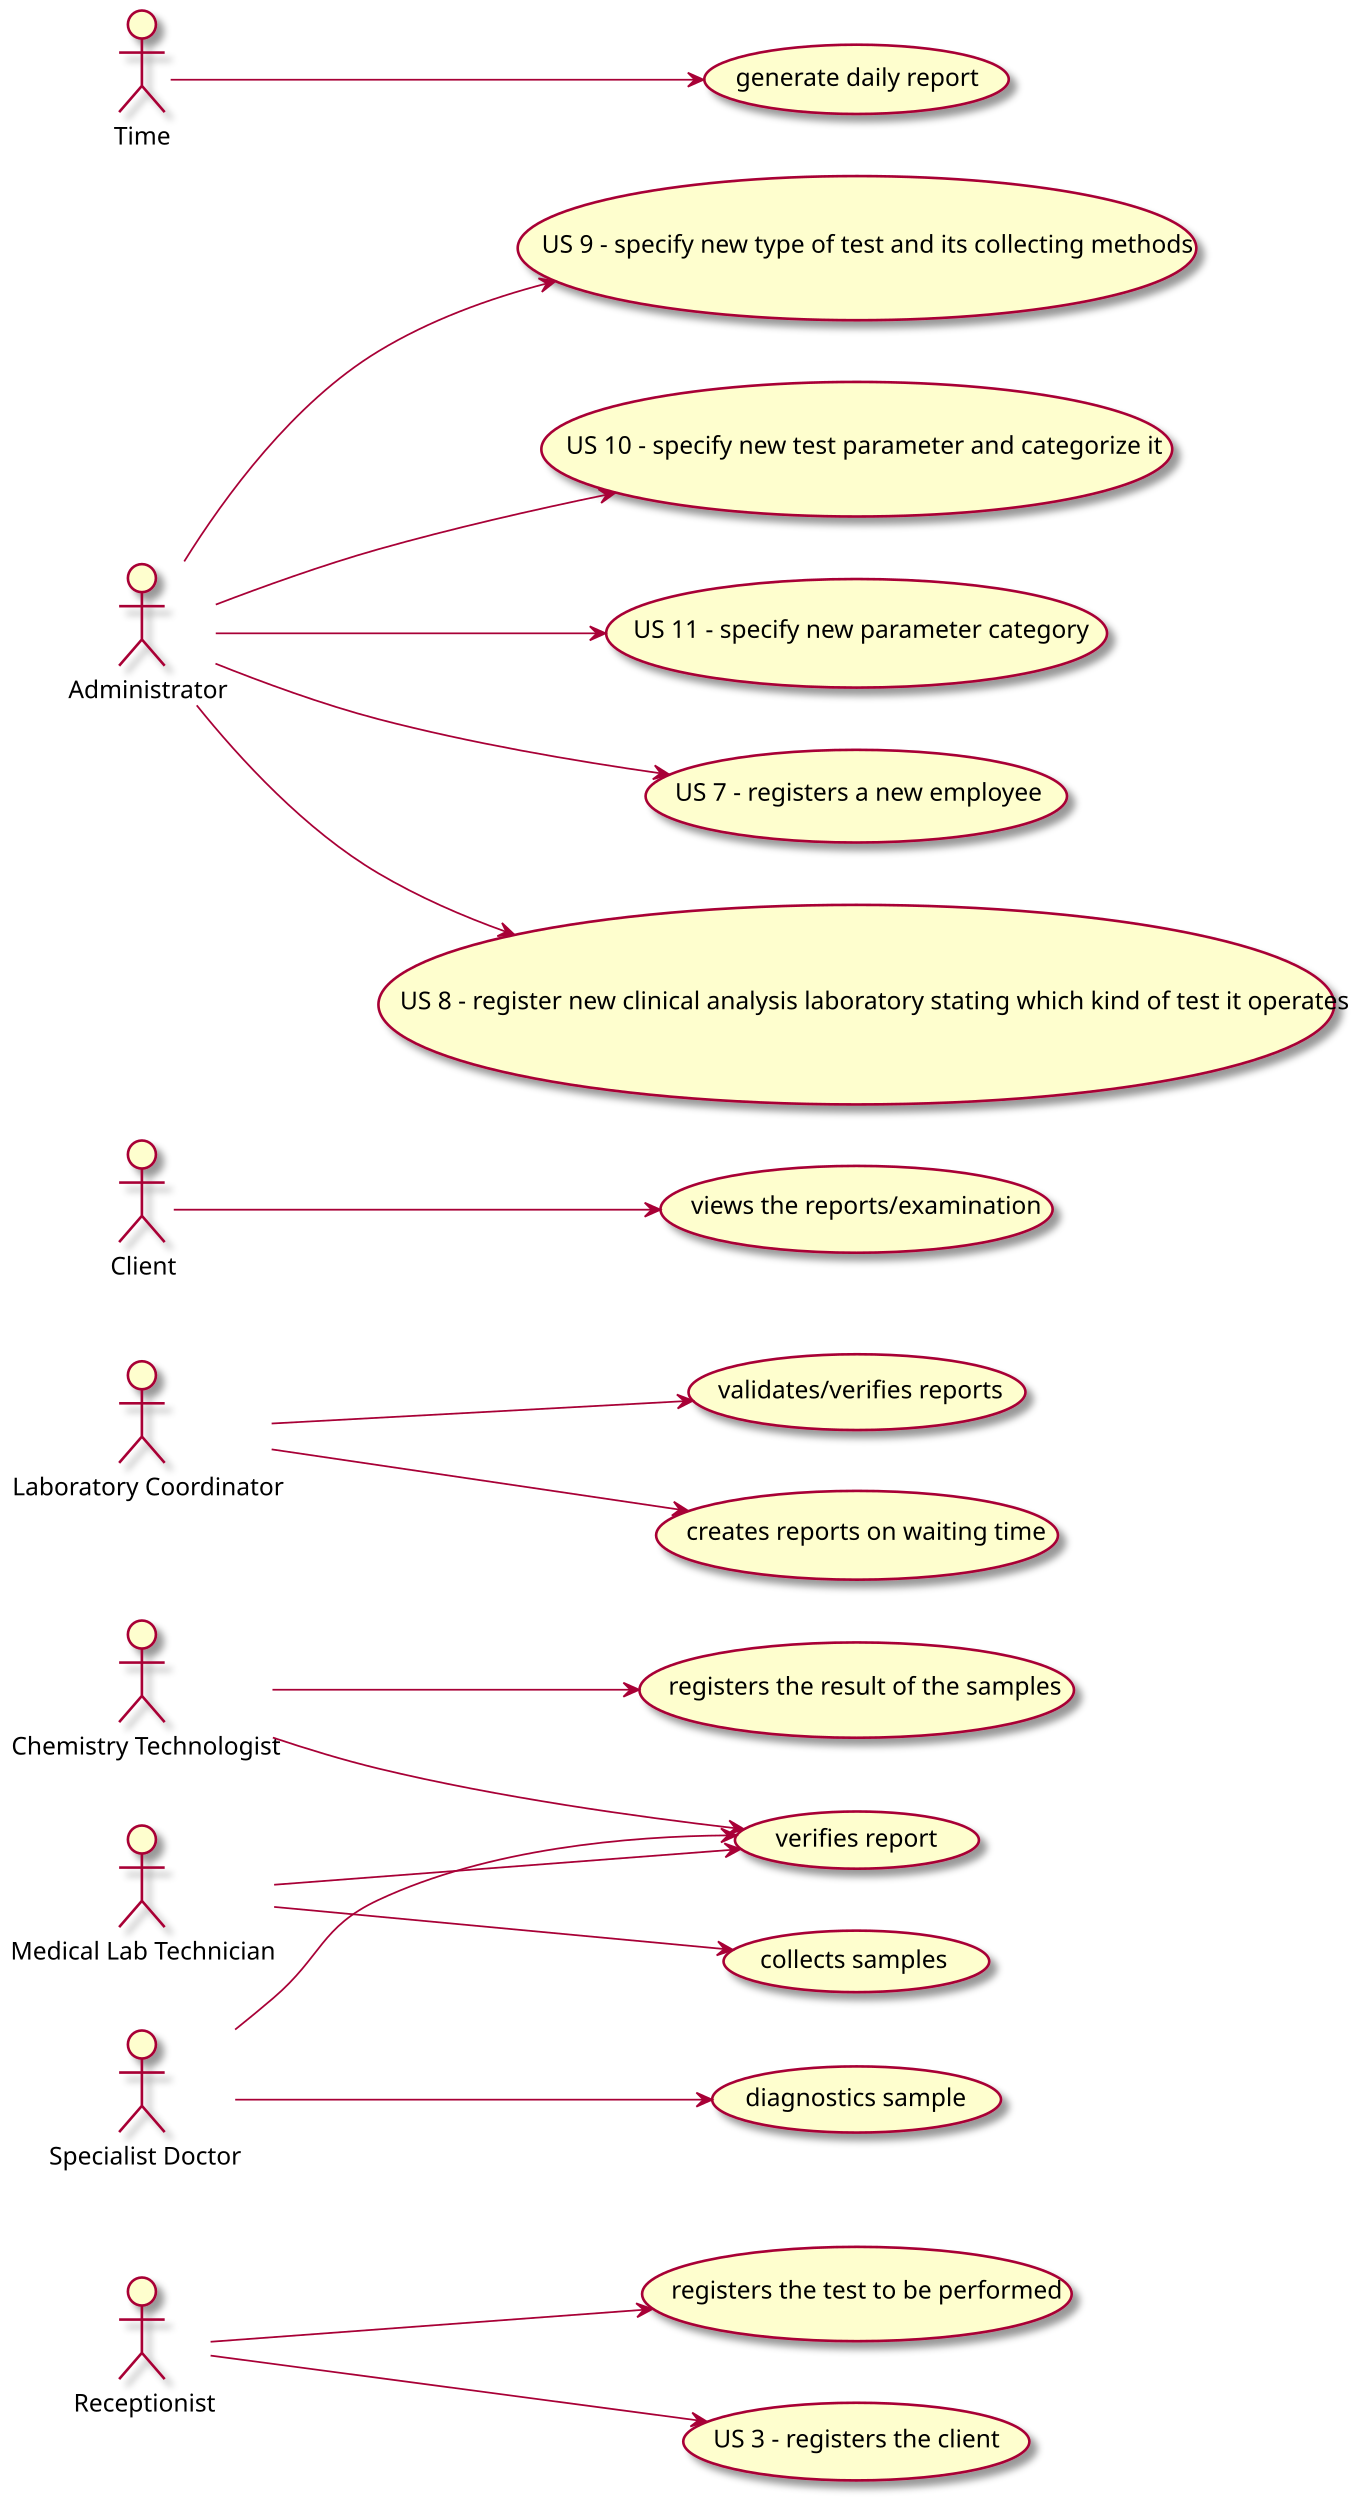
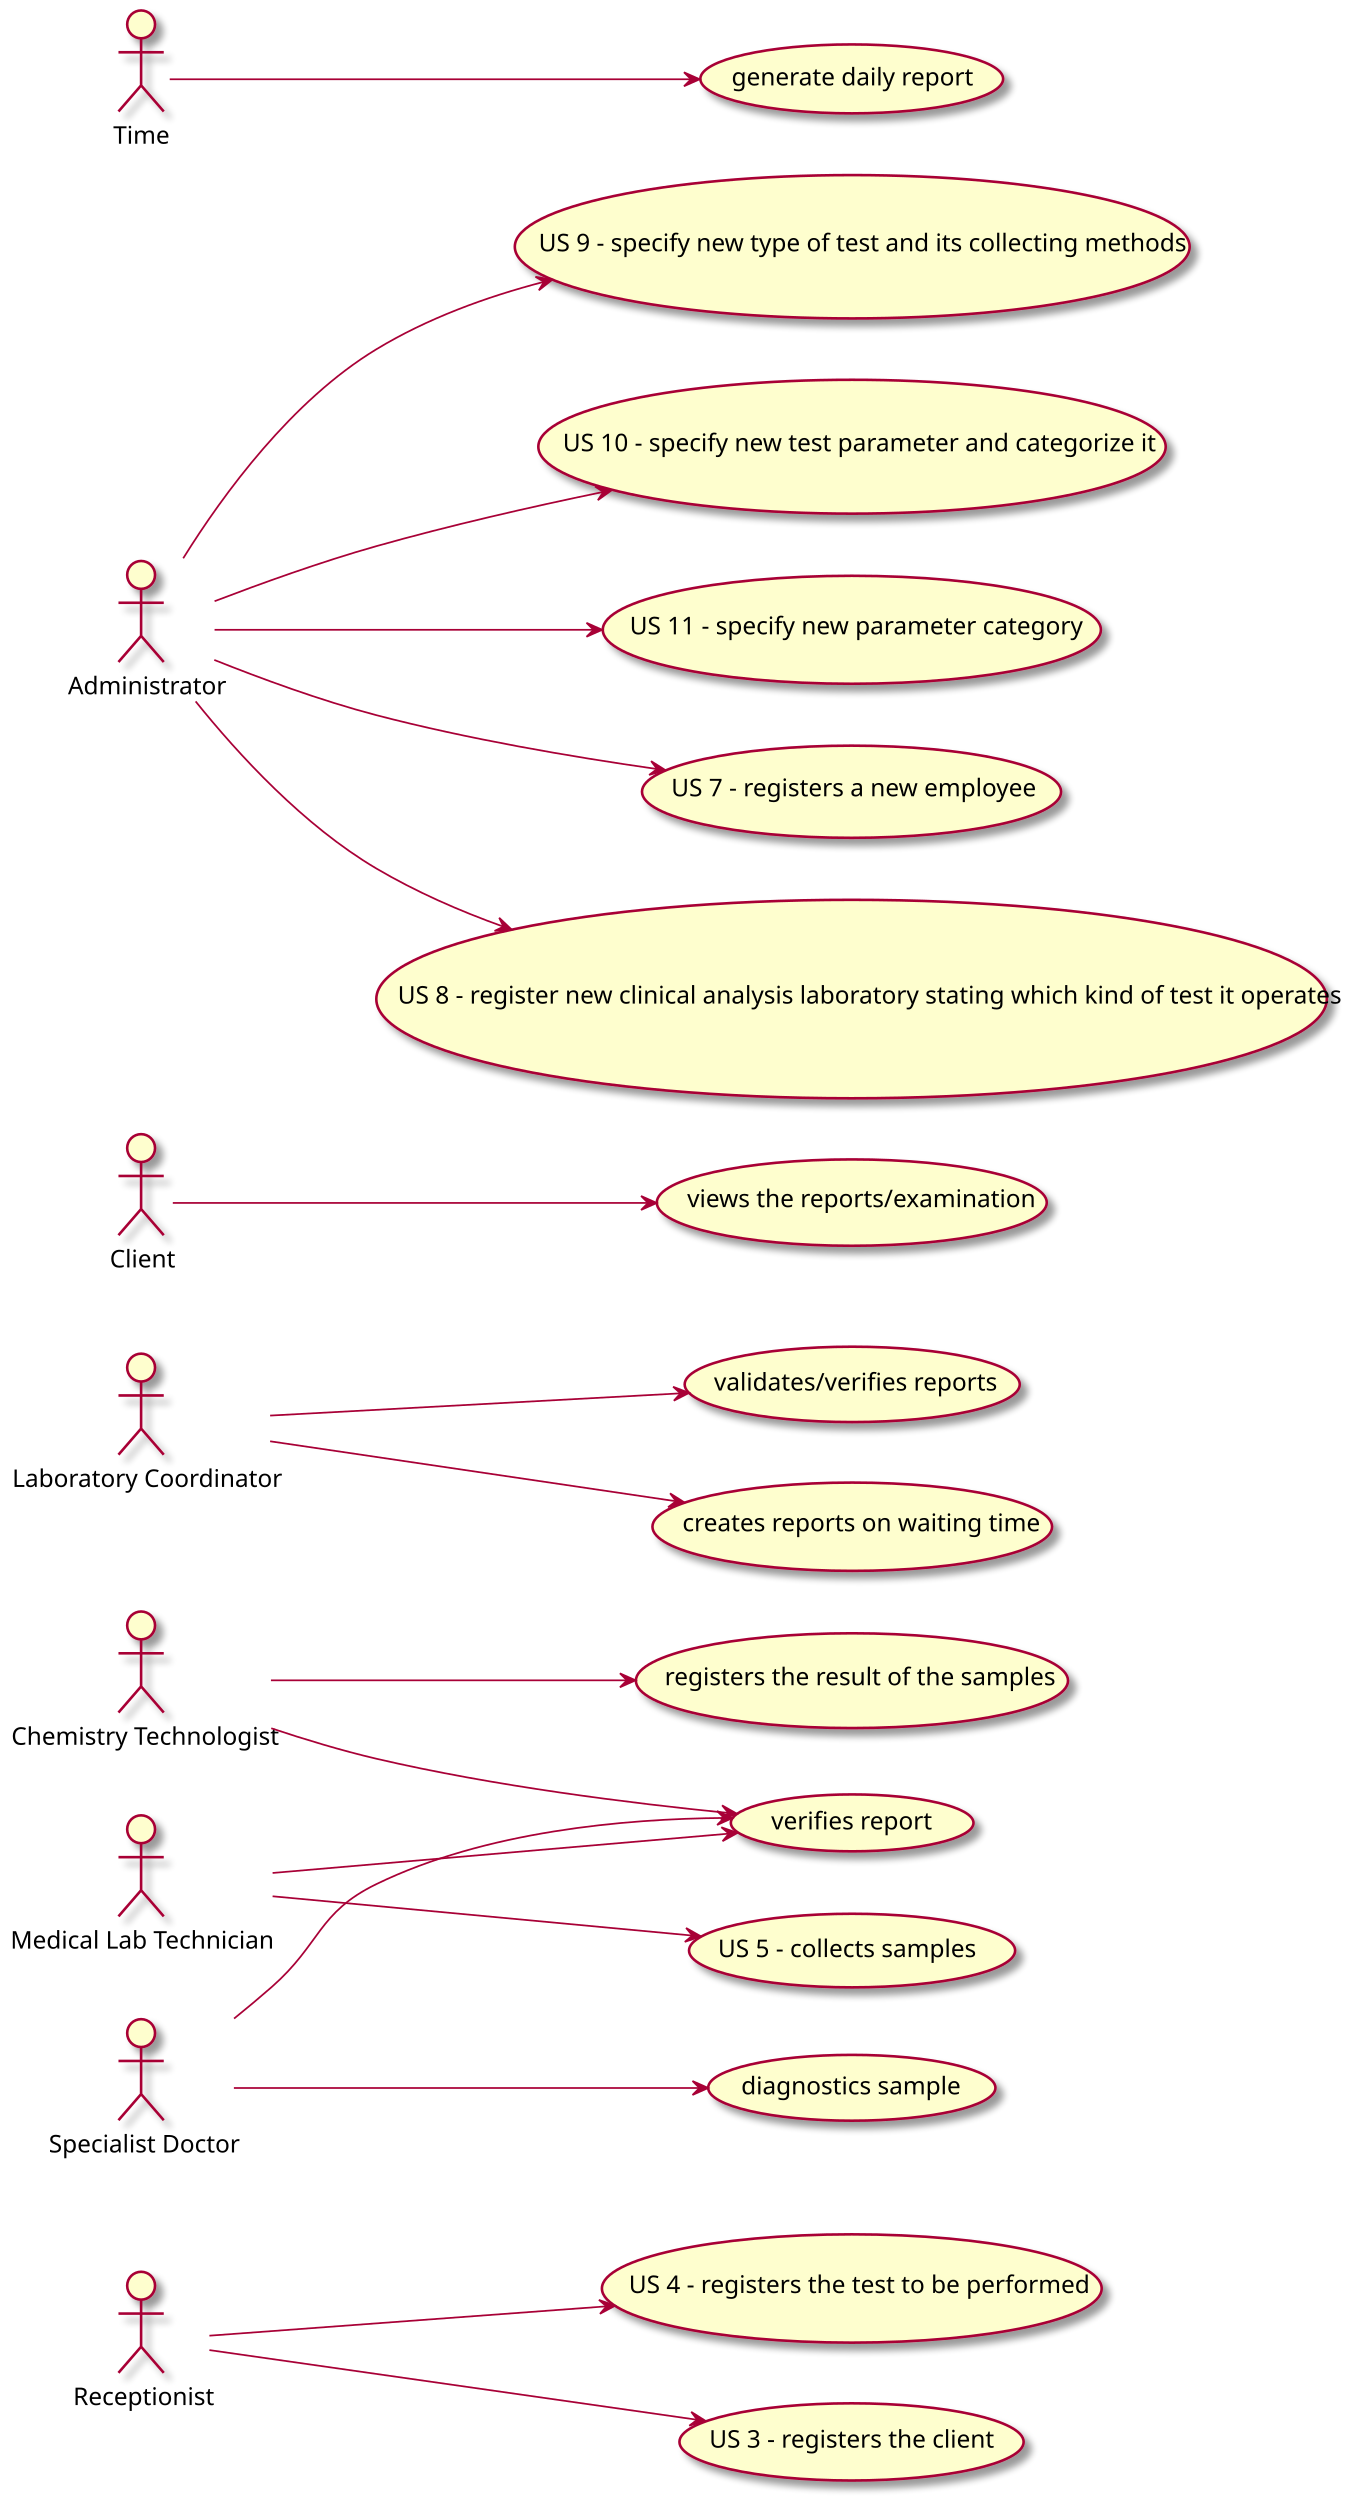
- <svg xmlns="http://www.w3.org/2000/svg" contentScriptType="application/ecmascript" contentStyleType="text/css" height="1427px" preserveAspectRatio="none" style="width:773px;height:1427px;" version="1.1" viewBox="0 0 773 1427" width="773px" zoomAndPan="magnify">
+ <svg xmlns="http://www.w3.org/2000/svg" contentScriptType="application/ecmascript" contentStyleType="text/css" height="1435px" preserveAspectRatio="none" style="width:773px;height:1435px;" version="1.1" viewBox="0 0 773 1435" width="773px" zoomAndPan="magnify">
  <defs>
-     <filter height="300%" id="f1a3uec6x6njtp" width="300%" x="-1" y="-1">
+     <filter height="300%" id="f108mhx2cr54oy" width="300%" x="-1" y="-1">
      <feGaussianBlur result="blurOut" stdDeviation="2.0" />
      <feColorMatrix in="blurOut" result="blurOut2" type="matrix" values="0 0 0 0 0 0 0 0 0 0 0 0 0 0 0 0 0 0 .4 0" />
      <feOffset dx="4.0" dy="4.0" in="blurOut2" result="blurOut3" />
      <feBlend in="SourceGraphic" in2="blurOut3" mode="normal" />
    </filter>
  </defs>
  <g>
-     <ellipse cx="81" cy="1308" fill="#FEFECE" filter="url(#f1a3uec6x6njtp)" rx="8" ry="8" style="stroke:#A80036;stroke-width:1.5;" />
-     <path d="M81,1316 L81,1343 M68,1324 L94,1324 M81,1343 L68,1358 M81,1343 L94,1358 " fill="none" filter="url(#f1a3uec6x6njtp)" style="stroke:#A80036;stroke-width:1.5;" />
-     <text fill="#000000" font-family="sans-serif" font-size="14" lengthAdjust="spacingAndGlyphs" textLength="78" x="42" y="1376.506">Receptionist</text>
-     <ellipse cx="489.116" cy="1309.423" fill="#FEFECE" filter="url(#f1a3uec6x6njtp)" rx="122.616" ry="26.923" style="stroke:#A80036;stroke-width:1.5;" />
-     <text fill="#000000" font-family="sans-serif" font-size="14" lengthAdjust="spacingAndGlyphs" textLength="212" x="383.116" y="1312.029">registers the test to be performed</text>
-     <ellipse cx="488.784" cy="1393.657" fill="#FEFECE" filter="url(#f1a3uec6x6njtp)" rx="98.784" ry="22.157" style="stroke:#A80036;stroke-width:1.5;" />
-     <text fill="#000000" font-family="sans-serif" font-size="14" lengthAdjust="spacingAndGlyphs" textLength="160" x="407.105" y="1396.95">US 3 - registers the client</text>
-     <ellipse cx="81" cy="933" fill="#FEFECE" filter="url(#f1a3uec6x6njtp)" rx="8" ry="8" style="stroke:#A80036;stroke-width:1.5;" />
-     <path d="M81,941 L81,968 M68,949 L94,949 M81,968 L68,983 M81,968 L94,983 " fill="none" filter="url(#f1a3uec6x6njtp)" style="stroke:#A80036;stroke-width:1.5;" />
+     <ellipse cx="81" cy="1312" fill="#FEFECE" filter="url(#f108mhx2cr54oy)" rx="8" ry="8" style="stroke:#A80036;stroke-width:1.5;" />
+     <path d="M81,1320 L81,1347 M68,1328 L94,1328 M81,1347 L68,1362 M81,1347 L94,1362 " fill="none" filter="url(#f108mhx2cr54oy)" style="stroke:#A80036;stroke-width:1.5;" />
+     <text fill="#000000" font-family="sans-serif" font-size="14" lengthAdjust="spacingAndGlyphs" textLength="78" x="42" y="1380.506">Receptionist</text>
+     <ellipse cx="488.928" cy="1313.586" fill="#FEFECE" filter="url(#f108mhx2cr54oy)" rx="143.428" ry="31.086" style="stroke:#A80036;stroke-width:1.5;" />
+     <text fill="#000000" font-family="sans-serif" font-size="14" lengthAdjust="spacingAndGlyphs" textLength="256" x="360.928" y="1316.192">US 4 - registers the test to be performed</text>
+     <ellipse cx="488.784" cy="1401.657" fill="#FEFECE" filter="url(#f108mhx2cr54oy)" rx="98.784" ry="22.157" style="stroke:#A80036;stroke-width:1.5;" />
+     <text fill="#000000" font-family="sans-serif" font-size="14" lengthAdjust="spacingAndGlyphs" textLength="160" x="407.105" y="1404.95">US 3 - registers the client</text>
+     <ellipse cx="81" cy="933" fill="#FEFECE" filter="url(#f108mhx2cr54oy)" rx="8" ry="8" style="stroke:#A80036;stroke-width:1.5;" />
+     <path d="M81,941 L81,968 M68,949 L94,949 M81,968 L68,983 M81,968 L94,983 " fill="none" filter="url(#f108mhx2cr54oy)" style="stroke:#A80036;stroke-width:1.5;" />
    <text fill="#000000" font-family="sans-serif" font-size="14" lengthAdjust="spacingAndGlyphs" textLength="149" x="6.5" y="1001.506">Chemistry Technologist</text>
-     <ellipse cx="489.022" cy="964.704" fill="#FEFECE" filter="url(#f1a3uec6x6njtp)" rx="124.022" ry="27.204" style="stroke:#A80036;stroke-width:1.5;" />
+     <ellipse cx="489.022" cy="964.704" fill="#FEFECE" filter="url(#f108mhx2cr54oy)" rx="124.022" ry="27.204" style="stroke:#A80036;stroke-width:1.5;" />
    <text fill="#000000" font-family="sans-serif" font-size="14" lengthAdjust="spacingAndGlyphs" textLength="215" x="381.522" y="967.31">registers the result of the samples</text>
-     <ellipse cx="489.14" cy="1050.328" fill="#FEFECE" filter="url(#f1a3uec6x6njtp)" rx="69.64" ry="16.328" style="stroke:#A80036;stroke-width:1.5;" />
-     <text fill="#000000" font-family="sans-serif" font-size="14" lengthAdjust="spacingAndGlyphs" textLength="87" x="442.64" y="1054.081">verifies report</text>
-     <ellipse cx="81" cy="1050" fill="#FEFECE" filter="url(#f1a3uec6x6njtp)" rx="8" ry="8" style="stroke:#A80036;stroke-width:1.5;" />
-     <path d="M81,1058 L81,1085 M68,1066 L94,1066 M81,1085 L68,1100 M81,1085 L94,1100 " fill="none" filter="url(#f1a3uec6x6njtp)" style="stroke:#A80036;stroke-width:1.5;" />
+     <ellipse cx="489.14" cy="1046.328" fill="#FEFECE" filter="url(#f108mhx2cr54oy)" rx="69.64" ry="16.328" style="stroke:#A80036;stroke-width:1.5;" />
+     <text fill="#000000" font-family="sans-serif" font-size="14" lengthAdjust="spacingAndGlyphs" textLength="87" x="442.64" y="1050.081">verifies report</text>
+     <ellipse cx="81" cy="1050" fill="#FEFECE" filter="url(#f108mhx2cr54oy)" rx="8" ry="8" style="stroke:#A80036;stroke-width:1.5;" />
+     <path d="M81,1058 L81,1085 M68,1066 L94,1066 M81,1085 L68,1100 M81,1085 L94,1100 " fill="none" filter="url(#f108mhx2cr54oy)" style="stroke:#A80036;stroke-width:1.5;" />
    <text fill="#000000" font-family="sans-serif" font-size="14" lengthAdjust="spacingAndGlyphs" textLength="150" x="6" y="1118.506">Medical Lab Technician</text>
-     <ellipse cx="488.826" cy="1119.565" fill="#FEFECE" filter="url(#f1a3uec6x6njtp)" rx="75.826" ry="17.565" style="stroke:#A80036;stroke-width:1.5;" />
-     <text fill="#000000" font-family="sans-serif" font-size="14" lengthAdjust="spacingAndGlyphs" textLength="104" x="433.826" y="1123.318">collects samples</text>
-     <ellipse cx="81" cy="1167" fill="#FEFECE" filter="url(#f1a3uec6x6njtp)" rx="8" ry="8" style="stroke:#A80036;stroke-width:1.5;" />
-     <path d="M81,1175 L81,1202 M68,1183 L94,1183 M81,1202 L68,1217 M81,1202 L94,1217 " fill="none" filter="url(#f1a3uec6x6njtp)" style="stroke:#A80036;stroke-width:1.5;" />
+     <ellipse cx="489.096" cy="1119.619" fill="#FEFECE" filter="url(#f108mhx2cr54oy)" rx="93.596" ry="21.119" style="stroke:#A80036;stroke-width:1.5;" />
+     <text fill="#000000" font-family="sans-serif" font-size="14" lengthAdjust="spacingAndGlyphs" textLength="148" x="412.096" y="1123.372">US 5 - collects samples</text>
+     <ellipse cx="81" cy="1167" fill="#FEFECE" filter="url(#f108mhx2cr54oy)" rx="8" ry="8" style="stroke:#A80036;stroke-width:1.5;" />
+     <path d="M81,1175 L81,1202 M68,1183 L94,1183 M81,1202 L68,1217 M81,1202 L94,1217 " fill="none" filter="url(#f108mhx2cr54oy)" style="stroke:#A80036;stroke-width:1.5;" />
    <text fill="#000000" font-family="sans-serif" font-size="14" lengthAdjust="spacingAndGlyphs" textLength="106" x="28" y="1235.506">Specialist Doctor</text>
-     <ellipse cx="488.941" cy="1198.388" fill="#FEFECE" filter="url(#f1a3uec6x6njtp)" rx="82.441" ry="18.888" style="stroke:#A80036;stroke-width:1.5;" />
+     <ellipse cx="488.941" cy="1198.388" fill="#FEFECE" filter="url(#f108mhx2cr54oy)" rx="82.441" ry="18.888" style="stroke:#A80036;stroke-width:1.5;" />
    <text fill="#000000" font-family="sans-serif" font-size="14" lengthAdjust="spacingAndGlyphs" textLength="121" x="425.441" y="1202.141">diagnostics sample</text>
-     <ellipse cx="81" cy="785" fill="#FEFECE" filter="url(#f1a3uec6x6njtp)" rx="8" ry="8" style="stroke:#A80036;stroke-width:1.5;" />
-     <path d="M81,793 L81,820 M68,801 L94,801 M81,820 L68,835 M81,820 L94,835 " fill="none" filter="url(#f1a3uec6x6njtp)" style="stroke:#A80036;stroke-width:1.5;" />
+     <ellipse cx="81" cy="785" fill="#FEFECE" filter="url(#f108mhx2cr54oy)" rx="8" ry="8" style="stroke:#A80036;stroke-width:1.5;" />
+     <path d="M81,793 L81,820 M68,801 L94,801 M81,820 L68,835 M81,820 L94,835 " fill="none" filter="url(#f108mhx2cr54oy)" style="stroke:#A80036;stroke-width:1.5;" />
    <text fill="#000000" font-family="sans-serif" font-size="14" lengthAdjust="spacingAndGlyphs" textLength="148" x="7" y="853.506">Laboratory Coordinator</text>
-     <ellipse cx="489.168" cy="794.634" fill="#FEFECE" filter="url(#f1a3uec6x6njtp)" rx="96.168" ry="21.634" style="stroke:#A80036;stroke-width:1.5;" />
+     <ellipse cx="489.168" cy="794.634" fill="#FEFECE" filter="url(#f108mhx2cr54oy)" rx="96.168" ry="21.634" style="stroke:#A80036;stroke-width:1.5;" />
    <text fill="#000000" font-family="sans-serif" font-size="14" lengthAdjust="spacingAndGlyphs" textLength="154" x="409.812" y="798.17">validates/verifies reports</text>
-     <ellipse cx="489.197" cy="876.339" fill="#FEFECE" filter="url(#f1a3uec6x6njtp)" rx="114.697" ry="25.339" style="stroke:#A80036;stroke-width:1.5;" />
+     <ellipse cx="489.197" cy="876.339" fill="#FEFECE" filter="url(#f108mhx2cr54oy)" rx="114.697" ry="25.339" style="stroke:#A80036;stroke-width:1.5;" />
    <text fill="#000000" font-family="sans-serif" font-size="14" lengthAdjust="spacingAndGlyphs" textLength="195" x="391.697" y="878.945">creates reports on waiting time</text>
-     <ellipse cx="81" cy="659" fill="#FEFECE" filter="url(#f1a3uec6x6njtp)" rx="8" ry="8" style="stroke:#A80036;stroke-width:1.5;" />
-     <path d="M81,667 L81,694 M68,675 L94,675 M81,694 L68,709 M81,694 L94,709 " fill="none" filter="url(#f1a3uec6x6njtp)" style="stroke:#A80036;stroke-width:1.5;" />
+     <ellipse cx="81" cy="659" fill="#FEFECE" filter="url(#f108mhx2cr54oy)" rx="8" ry="8" style="stroke:#A80036;stroke-width:1.5;" />
+     <path d="M81,667 L81,694 M68,675 L94,675 M81,694 L68,709 M81,694 L94,709 " fill="none" filter="url(#f108mhx2cr54oy)" style="stroke:#A80036;stroke-width:1.5;" />
    <text fill="#000000" font-family="sans-serif" font-size="14" lengthAdjust="spacingAndGlyphs" textLength="36" x="63" y="727.506">Client</text>
-     <ellipse cx="488.923" cy="690.285" fill="#FEFECE" filter="url(#f1a3uec6x6njtp)" rx="111.923" ry="24.785" style="stroke:#A80036;stroke-width:1.5;" />
+     <ellipse cx="488.923" cy="690.285" fill="#FEFECE" filter="url(#f108mhx2cr54oy)" rx="111.923" ry="24.785" style="stroke:#A80036;stroke-width:1.5;" />
    <text fill="#000000" font-family="sans-serif" font-size="14" lengthAdjust="spacingAndGlyphs" textLength="189" x="394.423" y="692.891">views the reports/examination</text>
-     <ellipse cx="81" cy="330" fill="#FEFECE" filter="url(#f1a3uec6x6njtp)" rx="8" ry="8" style="stroke:#A80036;stroke-width:1.5;" />
-     <path d="M81,338 L81,365 M68,346 L94,346 M81,365 L68,380 M81,365 L94,380 " fill="none" filter="url(#f1a3uec6x6njtp)" style="stroke:#A80036;stroke-width:1.5;" />
+     <ellipse cx="81" cy="330" fill="#FEFECE" filter="url(#f108mhx2cr54oy)" rx="8" ry="8" style="stroke:#A80036;stroke-width:1.5;" />
+     <path d="M81,338 L81,365 M68,346 L94,346 M81,365 L68,380 M81,365 L94,380 " fill="none" filter="url(#f108mhx2cr54oy)" style="stroke:#A80036;stroke-width:1.5;" />
    <text fill="#000000" font-family="sans-serif" font-size="14" lengthAdjust="spacingAndGlyphs" textLength="84" x="39" y="398.506">Administrator</text>
-     <ellipse cx="489.183" cy="141.637" fill="#FEFECE" filter="url(#f1a3uec6x6njtp)" rx="193.683" ry="41.137" style="stroke:#A80036;stroke-width:1.5;" />
+     <ellipse cx="489.183" cy="141.637" fill="#FEFECE" filter="url(#f108mhx2cr54oy)" rx="193.683" ry="41.137" style="stroke:#A80036;stroke-width:1.5;" />
    <text fill="#000000" font-family="sans-serif" font-size="14" lengthAdjust="spacingAndGlyphs" textLength="360" x="309.183" y="144.243">US 9 - specify new type of test and its collecting methods</text>
-     <ellipse cx="489.054" cy="256.411" fill="#FEFECE" filter="url(#f1a3uec6x6njtp)" rx="180.054" ry="38.411" style="stroke:#A80036;stroke-width:1.5;" />
+     <ellipse cx="489.054" cy="256.411" fill="#FEFECE" filter="url(#f108mhx2cr54oy)" rx="180.054" ry="38.411" style="stroke:#A80036;stroke-width:1.5;" />
    <text fill="#000000" font-family="sans-serif" font-size="14" lengthAdjust="spacingAndGlyphs" textLength="332" x="323.054" y="259.017">US 10 - specify new test parameter and categorize it</text>
-     <ellipse cx="488.951" cy="361.49" fill="#FEFECE" filter="url(#f1a3uec6x6njtp)" rx="142.951" ry="30.99" style="stroke:#A80036;stroke-width:1.5;" />
+     <ellipse cx="488.951" cy="361.49" fill="#FEFECE" filter="url(#f108mhx2cr54oy)" rx="142.951" ry="30.99" style="stroke:#A80036;stroke-width:1.5;" />
    <text fill="#000000" font-family="sans-serif" font-size="14" lengthAdjust="spacingAndGlyphs" textLength="255" x="361.451" y="364.096">US 11 - specify new parameter category</text>
-     <ellipse cx="488.778" cy="454.456" fill="#FEFECE" filter="url(#f1a3uec6x6njtp)" rx="120.278" ry="26.456" style="stroke:#A80036;stroke-width:1.5;" />
+     <ellipse cx="488.778" cy="454.456" fill="#FEFECE" filter="url(#f108mhx2cr54oy)" rx="120.278" ry="26.456" style="stroke:#A80036;stroke-width:1.5;" />
    <text fill="#000000" font-family="sans-serif" font-size="14" lengthAdjust="spacingAndGlyphs" textLength="207" x="385.278" y="457.062">US 7 - registers a new employee</text>
-     <ellipse cx="488.789" cy="573.458" fill="#FEFECE" filter="url(#f1a3uec6x6njtp)" rx="272.789" ry="56.958" style="stroke:#A80036;stroke-width:1.5;" />
+     <ellipse cx="488.789" cy="573.458" fill="#FEFECE" filter="url(#f108mhx2cr54oy)" rx="272.789" ry="56.958" style="stroke:#A80036;stroke-width:1.5;" />
    <text fill="#000000" font-family="sans-serif" font-size="14" lengthAdjust="spacingAndGlyphs" textLength="521" x="228.289" y="576.064">US 8 - register new clinical analysis laboratory stating which kind of test it operates</text>
-     <ellipse cx="81" cy="14" fill="#FEFECE" filter="url(#f1a3uec6x6njtp)" rx="8" ry="8" style="stroke:#A80036;stroke-width:1.5;" />
-     <path d="M81,22 L81,49 M68,30 L94,30 M81,49 L68,64 M81,49 L94,64 " fill="none" filter="url(#f1a3uec6x6njtp)" style="stroke:#A80036;stroke-width:1.5;" />
+     <ellipse cx="81" cy="14" fill="#FEFECE" filter="url(#f108mhx2cr54oy)" rx="8" ry="8" style="stroke:#A80036;stroke-width:1.5;" />
+     <path d="M81,22 L81,49 M68,30 L94,30 M81,49 L68,64 M81,49 L94,64 " fill="none" filter="url(#f108mhx2cr54oy)" style="stroke:#A80036;stroke-width:1.5;" />
    <text fill="#000000" font-family="sans-serif" font-size="14" lengthAdjust="spacingAndGlyphs" textLength="32" x="65" y="82.506">Time</text>
-     <ellipse cx="488.902" cy="45.281" fill="#FEFECE" filter="url(#f1a3uec6x6njtp)" rx="86.902" ry="19.78" style="stroke:#A80036;stroke-width:1.5;" />
+     <ellipse cx="488.902" cy="45.281" fill="#FEFECE" filter="url(#f108mhx2cr54oy)" rx="86.902" ry="19.78" style="stroke:#A80036;stroke-width:1.5;" />
    <text fill="#000000" font-family="sans-serif" font-size="14" lengthAdjust="spacingAndGlyphs" textLength="132" x="419.902" y="49.033">generate daily report</text>
-     <path d="M120.2,1336.68 C176.23,1332.54 283.17,1324.63 367.36,1318.41 " fill="none" id="Receptionist-to-registers the test to be performed" style="stroke:#A80036;stroke-width:1.0;" />
-     <polygon fill="#A80036" points="372.37,1318.04,363.098,1314.72,367.384,1318.411,363.692,1322.698,372.37,1318.04" style="stroke:#A80036;stroke-width:1.0;" />
-     <path d="M120.2,1344.58 C183.39,1352.99 311.34,1370 398.37,1381.58 " fill="none" id="Receptionist-to-US 3 - registers the client" style="stroke:#A80036;stroke-width:1.0;" />
-     <polygon fill="#A80036" points="403.53,1382.26,395.134,1377.112,398.573,1381.603,394.082,1385.043,403.53,1382.26" style="stroke:#A80036;stroke-width:1.0;" />
+     <path d="M120.2,1340.68 C171.96,1336.85 267.19,1329.82 347.78,1323.86 " fill="none" id="Receptionist-to-US 4 - registers the test to be performed" style="stroke:#A80036;stroke-width:1.0;" />
+     <polygon fill="#A80036" points="353.06,1323.47,343.788,1320.15,348.074,1323.841,344.382,1328.128,353.06,1323.47" style="stroke:#A80036;stroke-width:1.0;" />
+     <path d="M120.2,1348.96 C183.77,1358.04 312.91,1376.49 399.97,1388.92 " fill="none" id="Receptionist-to-US 3 - registers the client" style="stroke:#A80036;stroke-width:1.0;" />
+     <polygon fill="#A80036" points="405.12,1389.66,396.783,1384.417,400.171,1388.947,395.642,1392.335,405.12,1389.66" style="stroke:#A80036;stroke-width:1.0;" />
    <path d="M155.52,964.5 C212.31,964.5 292.31,964.5 359.6,964.5 " fill="none" id="Chemistry Technologist-to-registers the result of the samples" style="stroke:#A80036;stroke-width:1.0;" />
    <polygon fill="#A80036" points="364.83,964.5,355.83,960.5,359.83,964.5,355.83,968.5,364.83,964.5" style="stroke:#A80036;stroke-width:1.0;" />
-     <path d="M155.75,991.83 C175.15,998.31 196.2,1004.72 216,1009.5 C284.36,1026 364.07,1037.08 419.46,1043.52 " fill="none" id="Chemistry Technologist-to-verifies report" style="stroke:#A80036;stroke-width:1.0;" />
-     <polygon fill="#A80036" points="424.74,1044.13,416.256,1039.128,419.773,1043.559,415.342,1047.076,424.74,1044.13" style="stroke:#A80036;stroke-width:1.0;" />
-     <path d="M156.47,1088.47 C229.46,1095.3 340.11,1105.66 413.21,1112.5 " fill="none" id="Medical Lab Technician-to-collects samples" style="stroke:#A80036;stroke-width:1.0;" />
-     <polygon fill="#A80036" points="418.41,1112.99,409.828,1108.158,413.432,1112.518,409.073,1116.122,418.41,1112.99" style="stroke:#A80036;stroke-width:1.0;" />
-     <path d="M156.47,1075.81 C230.91,1070.13 344.53,1061.45 417.53,1055.88 " fill="none" id="Medical Lab Technician-to-verifies report" style="stroke:#A80036;stroke-width:1.0;" />
-     <polygon fill="#A80036" points="422.72,1055.48,413.438,1052.186,417.735,1055.866,414.055,1060.162,422.72,1055.48" style="stroke:#A80036;stroke-width:1.0;" />
+     <path d="M155.7,992.03 C175.11,998.5 196.17,1004.86 216,1009.5 C283.66,1025.31 362.48,1035.12 417.8,1040.62 " fill="none" id="Chemistry Technologist-to-verifies report" style="stroke:#A80036;stroke-width:1.0;" />
+     <polygon fill="#A80036" points="423.07,1041.14,414.5,1036.286,418.094,1040.655,413.725,1044.248,423.07,1041.14" style="stroke:#A80036;stroke-width:1.0;" />
+     <path d="M156.47,1088.47 C224.32,1094.82 324.71,1104.22 397.23,1111 " fill="none" id="Medical Lab Technician-to-US 5 - collects samples" style="stroke:#A80036;stroke-width:1.0;" />
+     <polygon fill="#A80036" points="402.41,1111.49,393.827,1106.66,397.432,1111.019,393.073,1114.625,402.41,1111.49" style="stroke:#A80036;stroke-width:1.0;" />
+     <path d="M156.47,1075.08 C231.14,1068.64 345.22,1058.81 418.19,1052.52 " fill="none" id="Medical Lab Technician-to-verifies report" style="stroke:#A80036;stroke-width:1.0;" />
+     <polygon fill="#A80036" points="423.37,1052.07,414.06,1048.858,418.389,1052.499,414.747,1056.828,423.37,1052.07" style="stroke:#A80036;stroke-width:1.0;" />
    <path d="M134.25,1198.5 C201.73,1198.5 320.12,1198.5 401.21,1198.5 " fill="none" id="Specialist Doctor-to-diagnostics sample" style="stroke:#A80036;stroke-width:1.0;" />
    <polygon fill="#A80036" points="406.5,1198.5,397.5,1194.5,401.5,1198.5,397.5,1202.5,406.5,1198.5" style="stroke:#A80036;stroke-width:1.0;" />
-     <path d="M134.21,1158.49 C141.61,1152.56 149.06,1146.44 156,1140.5 C183.71,1116.78 182.96,1099.96 216,1084.5 C278.97,1055.04 358.65,1048.13 415.46,1047.63 " fill="none" id="Specialist Doctor-to-verifies report" style="stroke:#A80036;stroke-width:1.0;" />
-     <polygon fill="#A80036" points="420.54,1047.6,411.517,1043.651,415.54,1047.629,411.563,1051.651,420.54,1047.6" style="stroke:#A80036;stroke-width:1.0;" />
+     <path d="M134.35,1158.66 C141.73,1152.7 149.13,1146.53 156,1140.5 C184.1,1115.81 182.36,1097.85 216,1081.5 C278.66,1051.04 358.56,1043.97 415.52,1043.5 " fill="none" id="Specialist Doctor-to-verifies report" style="stroke:#A80036;stroke-width:1.0;" />
+     <polygon fill="#A80036" points="420.61,1043.47,411.587,1039.522,415.61,1043.499,411.633,1047.521,420.61,1043.47" style="stroke:#A80036;stroke-width:1.0;" />
    <path d="M155.05,812.54 C220.82,808.98 317.99,803.71 390.4,799.79 " fill="none" id="Laboratory Coordinator-to-validates/verifies reports" style="stroke:#A80036;stroke-width:1.0;" />
    <polygon fill="#A80036" points="395.57,799.51,386.366,796.004,390.577,799.781,386.8,803.992,395.57,799.51" style="stroke:#A80036;stroke-width:1.0;" />
    <path d="M155.05,827.3 C220.04,836.9 315.69,851.04 387.81,861.69 " fill="none" id="Laboratory Coordinator-to-creates reports on waiting time" style="stroke:#A80036;stroke-width:1.0;" />
    <polygon fill="#A80036" points="392.96,862.45,384.637,857.184,388.013,861.723,383.474,865.099,392.96,862.45" style="stroke:#A80036;stroke-width:1.0;" />
    <path d="M99.19,690.5 C145.3,690.5 274.84,690.5 371.81,690.5 " fill="none" id="Client-to-views the reports/examination" style="stroke:#A80036;stroke-width:1.0;" />
    <polygon fill="#A80036" points="376.98,690.5,367.98,686.5,371.98,690.5,367.98,694.5,376.98,690.5" style="stroke:#A80036;stroke-width:1.0;" />
    <path d="M105.16,320.46 C128.34,283.27 167.49,229.92 216,200.5 C245.04,182.89 278.64,170.5 312.11,161.79 " fill="none" id="Administrator-to-US 9 - specify new type of test and its collecting methods" style="stroke:#A80036;stroke-width:1.0;" />
    <polygon fill="#A80036" points="317.05,160.54,307.344,158.869,312.203,161.766,309.306,166.625,317.05,160.54" style="stroke:#A80036;stroke-width:1.0;" />
    <path d="M123.17,345.09 C149.44,335.04 184.37,322.43 216,313.5 C257.83,301.69 303.9,291.13 346.05,282.4 " fill="none" id="Administrator-to-US 10 - specify new test parameter and categorize it" style="stroke:#A80036;stroke-width:1.0;" />
    <polygon fill="#A80036" points="351.17,281.35,341.545,279.263,346.274,282.366,343.171,287.096,351.17,281.35" style="stroke:#A80036;stroke-width:1.0;" />
    <path d="M123.16,361.5 C173.96,361.5 263.12,361.5 340.58,361.5 " fill="none" id="Administrator-to-US 11 - specify new parameter category" style="stroke:#A80036;stroke-width:1.0;" />
    <polygon fill="#A80036" points="345.66,361.5,336.66,357.5,340.66,361.5,336.66,365.5,345.66,361.5" style="stroke:#A80036;stroke-width:1.0;" />
    <path d="M123,378.8 C149.2,389.27 184.12,402.17 216,410.5 C268.24,424.14 327.29,434.31 376.99,441.41 " fill="none" id="Administrator-to-US 7 - registers a new employee" style="stroke:#A80036;stroke-width:1.0;" />
    <polygon fill="#A80036" points="382.08,442.13,373.743,436.887,377.131,441.417,372.601,444.805,382.08,442.13" style="stroke:#A80036;stroke-width:1.0;" />
    <path d="M112.29,402.61 C136.97,433.3 174.44,474 216,498.5 C238.54,511.79 263.52,522.8 288.94,531.9 " fill="none" id="Administrator-to-US 8 - register new clinical analysis laboratory stating which kind of test it operates" style="stroke:#A80036;stroke-width:1.0;" />
    <polygon fill="#A80036" points="293.69,533.58,286.544,526.803,288.977,531.909,283.871,534.343,293.69,533.58" style="stroke:#A80036;stroke-width:1.0;" />
    <path d="M97.42,45.5 C145.73,45.5 296.85,45.5 396.33,45.5 " fill="none" id="Time-to-generate daily report" style="stroke:#A80036;stroke-width:1.0;" />
    <polygon fill="#A80036" points="401.61,45.5,392.61,41.5,396.61,45.5,392.61,49.5,401.61,45.5" style="stroke:#A80036;stroke-width:1.0;" />
  </g>
</svg>
